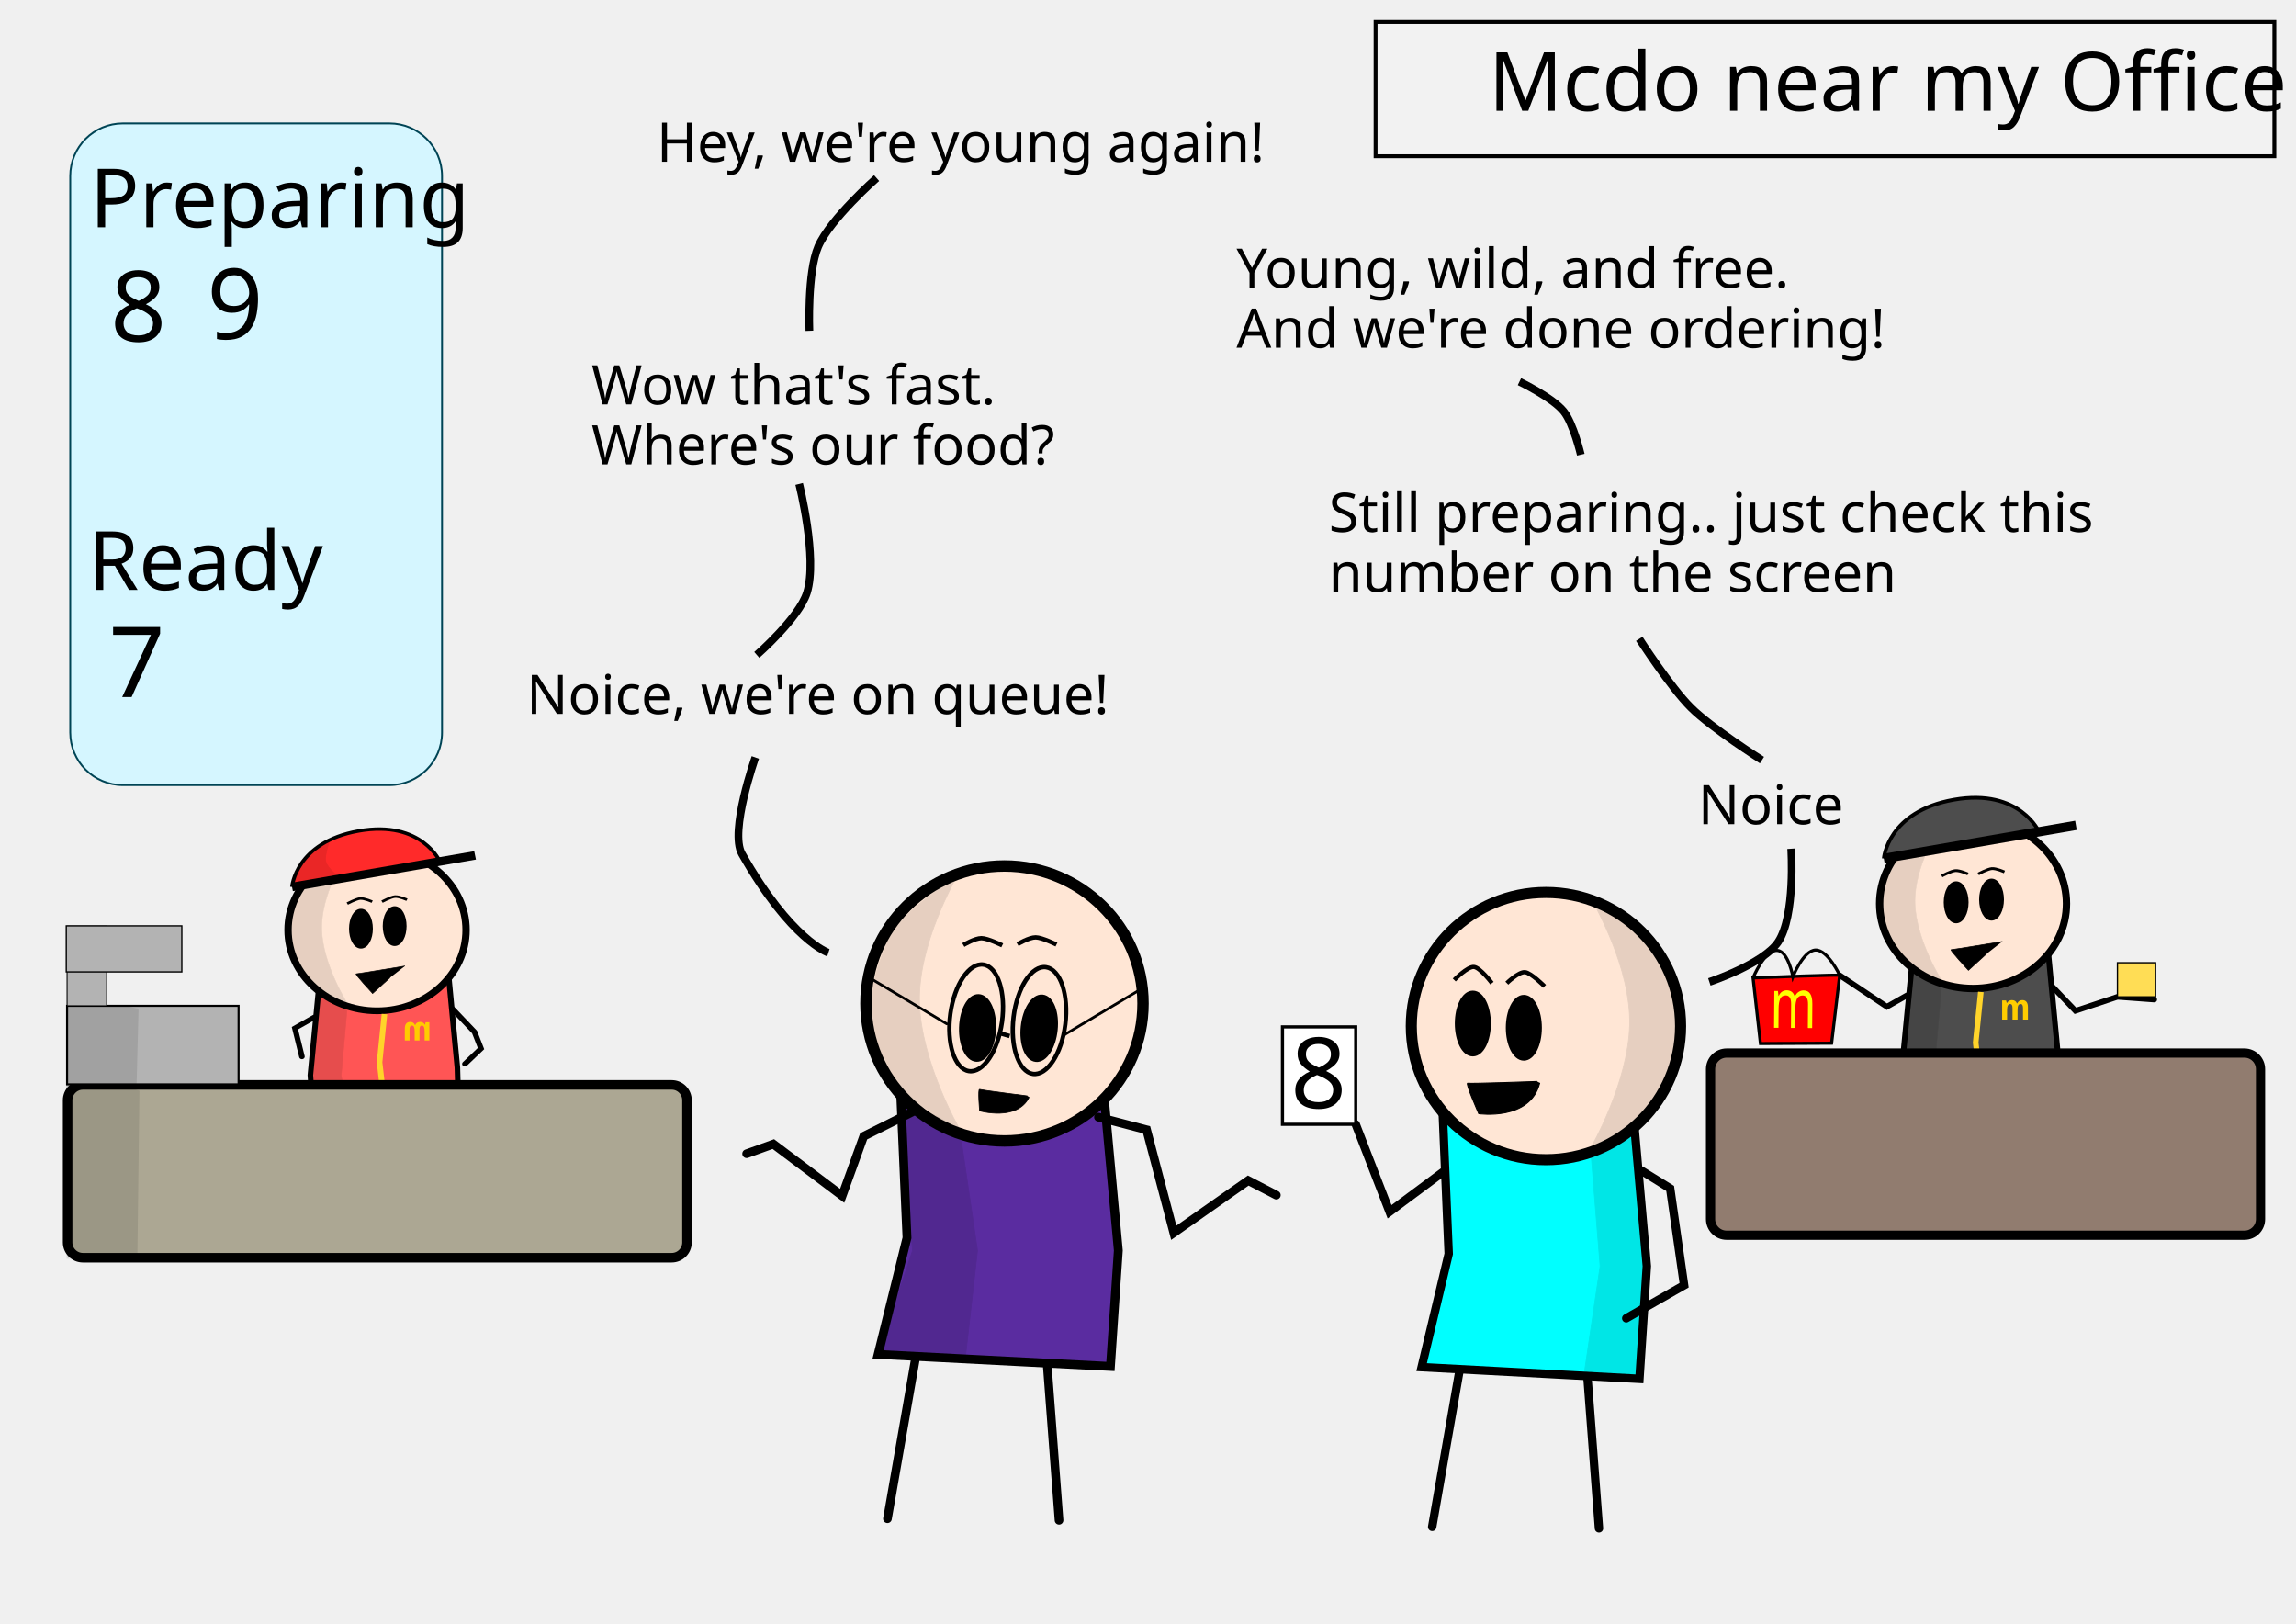
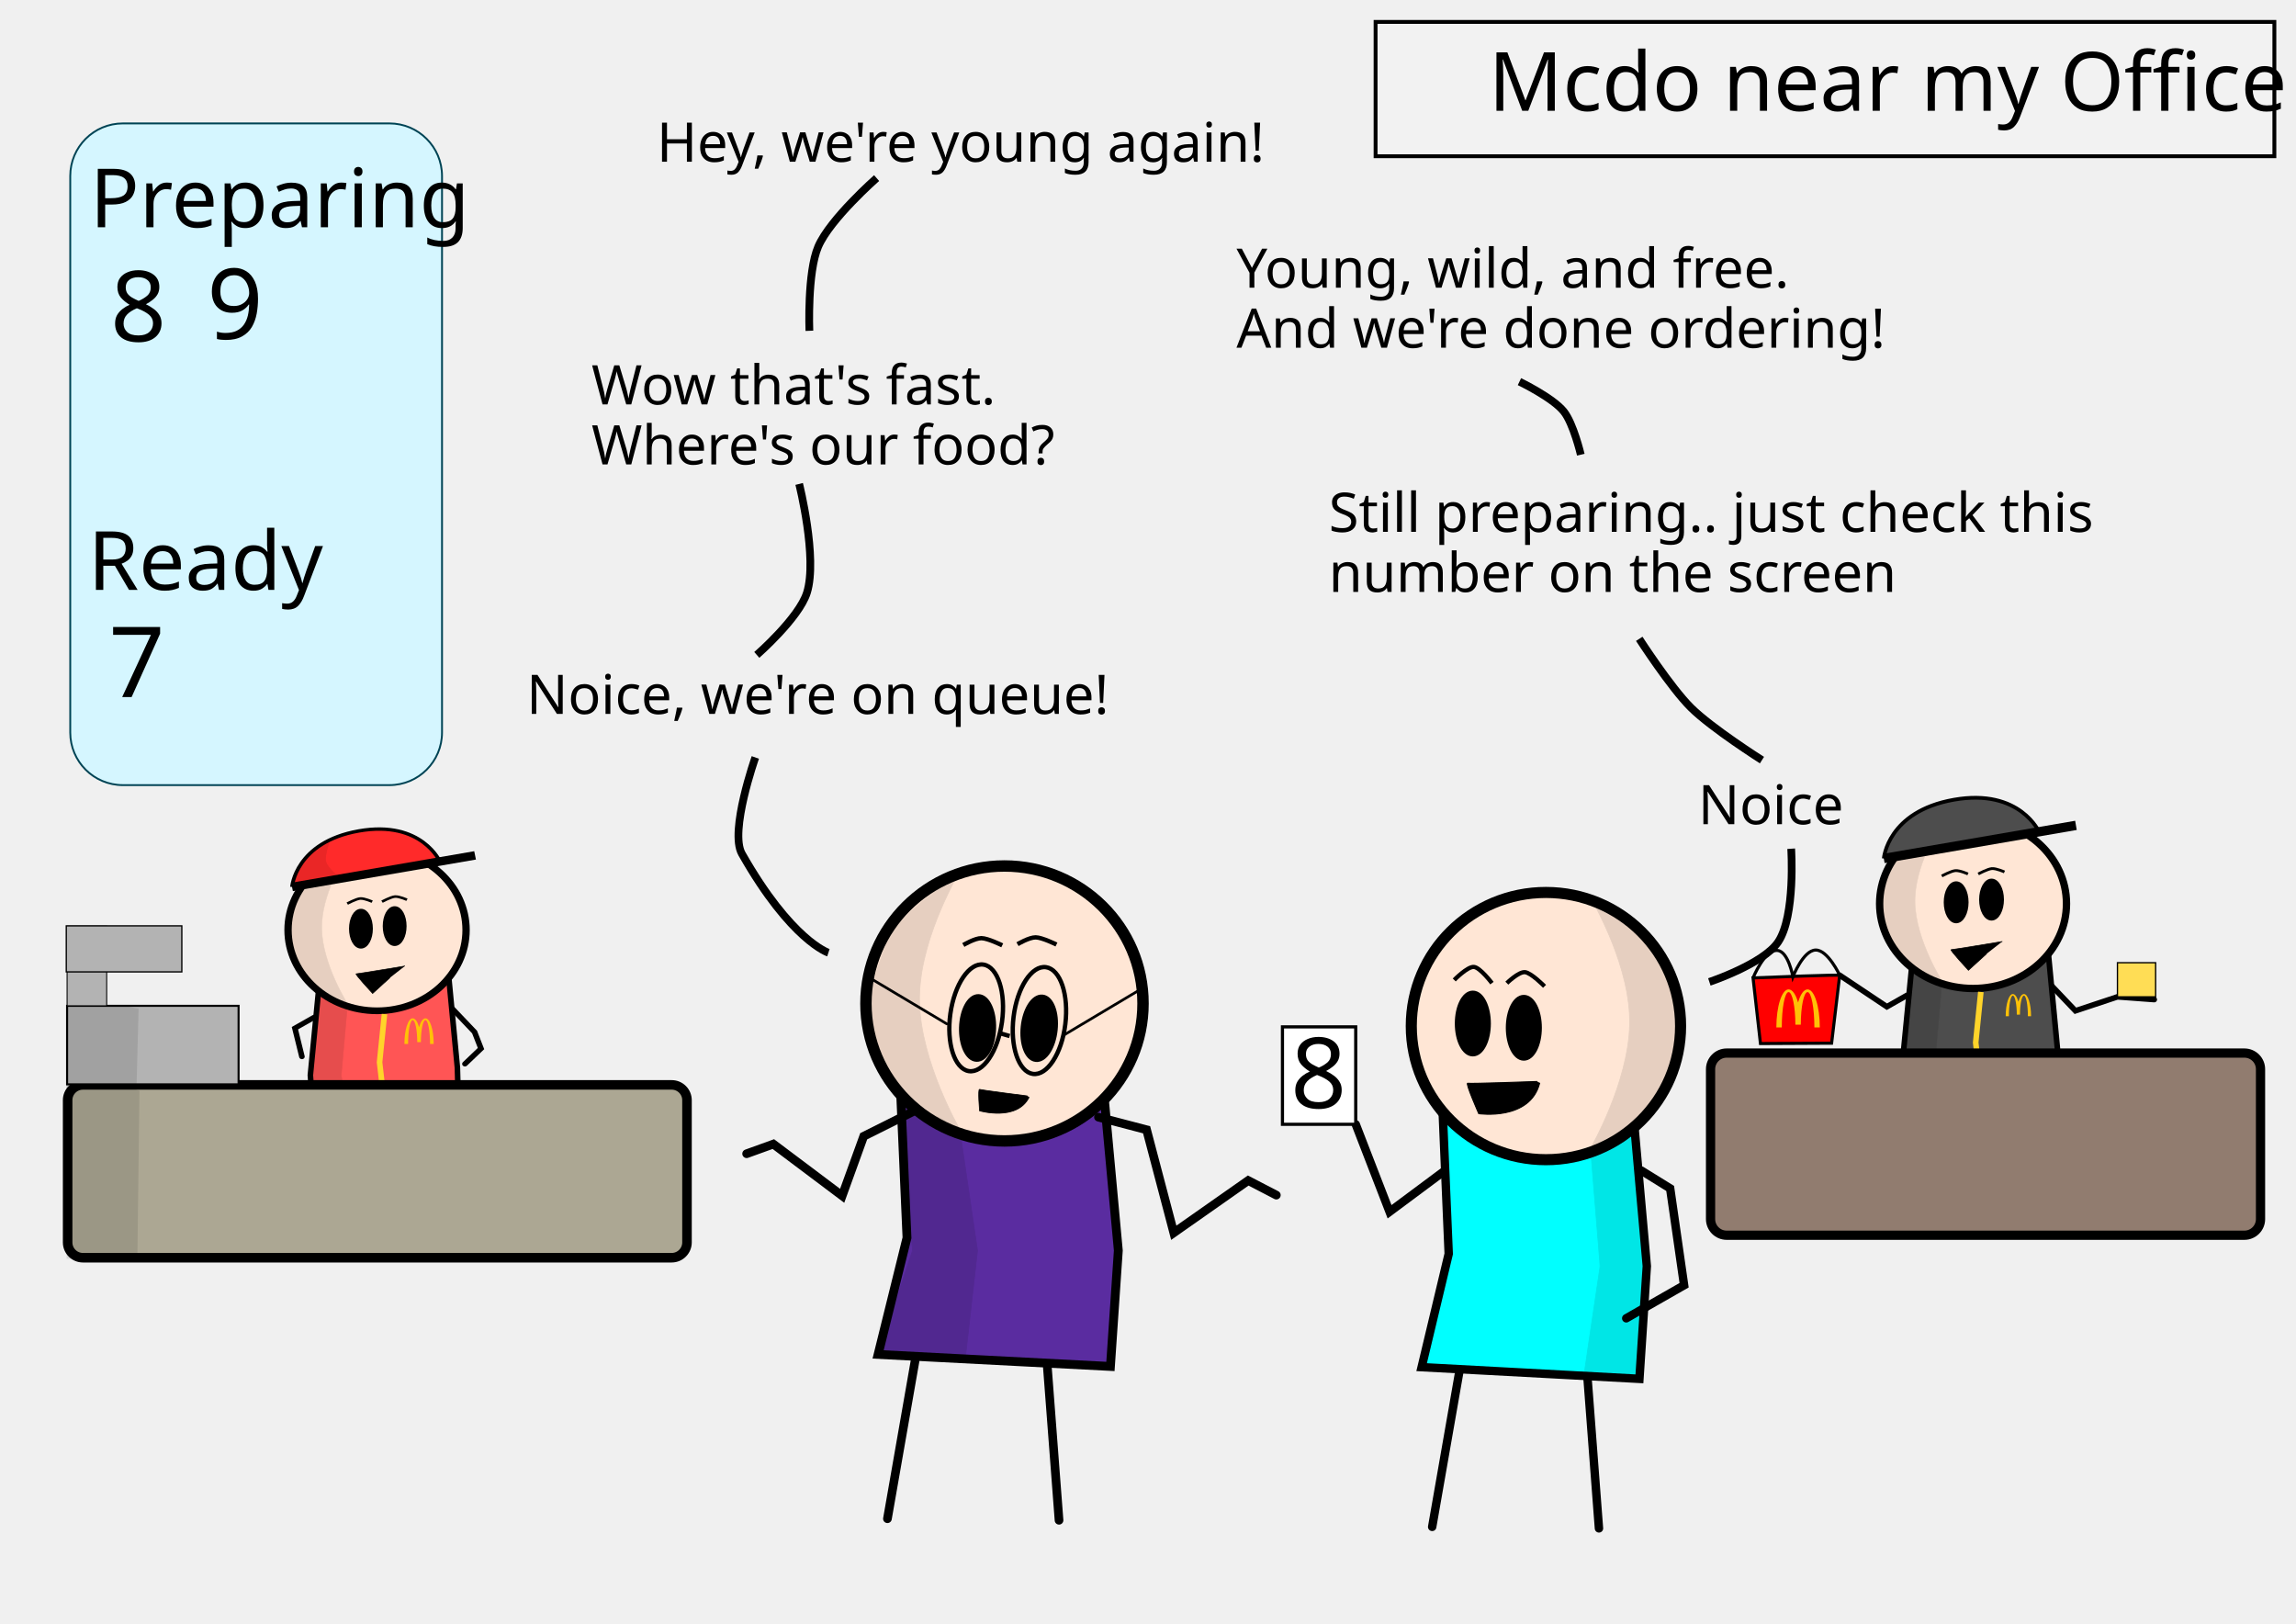
<svg xmlns="http://www.w3.org/2000/svg" width="297mm" height="210mm" viewBox="0 0 297 210" version="1.1" id="svg3355">
  <defs id="defs3349">
    </defs>
  <g id="layer1" transform="translate(0,-87)">
    <g id="layer1-5" transform="matrix(-0.7706154,0,0,0.7049116,168.7648,119.9113)">
      <path id="path831" d="m 160.092,159.98 1.501,19.694" style="fill:none;stroke:#000000;stroke-width:0.936;stroke-linecap:round;stroke-linejoin:miter;stroke-miterlimit:4;stroke-dasharray:none;stroke-opacity:1" />
      <path id="path833" d="m 146.586,159.499 -3.501,20.007" style="fill:none;stroke:#000000;stroke-width:0.936;stroke-linecap:round;stroke-linejoin:miter;stroke-miterlimit:4;stroke-dasharray:none;stroke-opacity:1" />
      <path id="path825" d="m 165.258,132.078 1.646,18.507 -0.821,12.5 -24.169,-1.297 0.307,-12.575 1.815,-20.791 z" style="fill:#ff5555;stroke:#000000;stroke-width:0.936;stroke-linecap:butt;stroke-linejoin:miter;stroke-miterlimit:4;stroke-dasharray:none;stroke-opacity:1" />
      <path id="path827" d="m 143.056,138.395 -3.718,4.274 -1.082,3.029 2.698,2.815" style="fill:none;stroke:#000000;stroke-width:0.936;stroke-linecap:round;stroke-linejoin:miter;stroke-miterlimit:4;stroke-dasharray:none;stroke-opacity:1" />
      <path id="path829" d="m 166.295,139.975 3.2,1.982 -1.176,5.216" style="fill:none;stroke:#000000;stroke-width:0.936;stroke-linecap:round;stroke-linejoin:miter;stroke-miterlimit:4;stroke-dasharray:none;stroke-opacity:1" />
      <ellipse ry="14.825" rx="14.943" cy="123.943" cx="-155.708" id="path10" style="opacity:1;fill:#ffe6d5;fill-opacity:1;stroke:#000000;stroke-width:1.231;stroke-linecap:square;stroke-linejoin:round;stroke-miterlimit:4;stroke-dasharray:none;stroke-dashoffset:0;stroke-opacity:1" transform="scale(-1,1)" />
      <ellipse ry="3.304" rx="1.653" cy="123.702" cx="-158.412" id="path866" style="opacity:1;fill:#000000;fill-opacity:1;stroke:#000000;stroke-width:0.694;stroke-linecap:round;stroke-linejoin:round;stroke-miterlimit:4;stroke-dasharray:none;stroke-dashoffset:0;stroke-opacity:1" transform="scale(-1,1)" />
      <path id="path893" d="m 156.526,118.75 c 0,0 1.3,-0.647 2.009,-0.587 0.686,0.058 2.176,0.94 2.176,0.94 v 0" style="fill:none;stroke:#000000;stroke-width:0.468;stroke-linecap:butt;stroke-linejoin:miter;stroke-miterlimit:4;stroke-dasharray:none;stroke-opacity:1" />
      <path id="path907" d="m 153.531,132.69 2.918,2.897 c 0,0 3.072,-3.604 2.762,-3.604 -0.31,0 -8.19,-1.437 -8.19,-1.437" style="fill:#000000;stroke:#000000;stroke-width:0.111px;stroke-linecap:butt;stroke-linejoin:miter;stroke-opacity:1" />
      <ellipse ry="3.304" rx="1.653" cy="123.23" cx="-152.753" id="path866-6" style="opacity:1;fill:#000000;fill-opacity:1;stroke:#000000;stroke-width:0.694;stroke-linecap:round;stroke-linejoin:round;stroke-miterlimit:4;stroke-dasharray:none;stroke-dashoffset:0;stroke-opacity:1" transform="scale(-1,1)" />
      <path id="path893-7" d="m 150.69,118.396 c 0,0 1.3,-0.647 2.009,-0.587 0.686,0.058 2.176,0.94 2.176,0.94 v 0" style="fill:none;stroke:#000000;stroke-width:0.468;stroke-linecap:butt;stroke-linejoin:miter;stroke-miterlimit:4;stroke-dasharray:none;stroke-opacity:1" />
      <path id="path941" d="m 161.013,110.267 c 0.117,0.41 4.128,7.187 3.982,13.552 -0.148,6.458 -4.336,13.682 -4.336,13.682 0,0 4.497,-2.372 6.119,-4.254 1.973,-2.289 4.021,-8.126 4.021,-8.126 0,0 -1.249,-6.249 -2.926,-8.897 -1.718,-2.714 -6.86,-5.958 -6.86,-5.958 z" style="opacity:0.1;fill:#000000;stroke:#000000;stroke-width:0.083px;stroke-linecap:butt;stroke-linejoin:miter;stroke-opacity:1" />
      <path id="path943" d="m 165.847,136.204 -5.188,1.297 1.058,13.087 -1.765,11.908 6.131,0.589 0.821,-12.5 z" style="opacity:0.1;fill:#000000;stroke:#000000;stroke-width:0.083px;stroke-linecap:butt;stroke-linejoin:miter;stroke-opacity:1" />
      <path id="path2713" d="m 154.462,139.373 0.825,8.842 -1.415,13.44" style="fill:none;stroke:#ffd42a;stroke-width:0.936;stroke-linecap:butt;stroke-linejoin:miter;stroke-miterlimit:4;stroke-dasharray:none;stroke-opacity:1" />
-       <text id="text3281" y="144.211" x="146.583" style="font-style:normal;font-weight:normal;font-size:3.301px;line-height:1.25;font-family:sans-serif;letter-spacing:0px;word-spacing:0px;fill:#000000;fill-opacity:1;stroke:none;stroke-width:0.083" xml:space="preserve">
-         <tspan style="font-style:normal;font-variant:normal;font-weight:normal;font-stretch:normal;font-size:6.162px;font-family:'Open Sans Condensed';-inkscape-font-specification:'Open Sans Condensed, ';fill:#ffcc00;stroke-width:0.083" id="tspan3279" y="144.211" x="146.583">m</tspan>
-       </text>
      <path id="path3283" d="m 169.982,116.039 c 0,0 -0.574,-8.221 -11.213,-10.271 -10.64,-2.05 -13.679,5.74 -13.679,5.74" style="fill:#ff2a2a;fill-opacity:1;stroke:#000000;stroke-width:0.624;stroke-linecap:butt;stroke-linejoin:miter;stroke-miterlimit:4;stroke-dasharray:none;stroke-opacity:1" />
      <path id="path3285" d="m 139.253,110.253 c 30.728,5.786 30.728,5.786 30.728,5.786" style="fill:none;stroke:#000000;stroke-width:1.56;stroke-linecap:butt;stroke-linejoin:miter;stroke-miterlimit:4;stroke-dasharray:none;stroke-opacity:1" />
      <path id="path3347" d="m 163.54,107.305 4.245,3.332 2.197,5.402 -7.738,-1.896 c 0,0 1.772,-1.592 2.035,-2.683 0.33,-1.367 -0.739,-4.155 -0.739,-4.155 z" style="opacity:0.1;fill:#2b0000;stroke:#000000;stroke-width:0.083px;stroke-linecap:butt;stroke-linejoin:miter;stroke-opacity:1" />
+       <g id="g35698-0-1" transform="matrix(-0.00960149,0,0,0.01049644,151.1142,139.8118)">
+         <g id="g35642-8-0" style="enable-background:new">
+           <path id="path35640-8-42" d="M 368,32 C 322.752,32 282.4,92.288 256,186.528 229.632,92.288 189.248,32 144,32 64.48,32 0,232.576 0,480 H 64 C 64,250.24 99.84,64 144,64 c 44.192,0 80,171.936 80,384 h 64 c 0,-212.064 35.84,-384 80,-384 44.192,0 80,186.24 80,416 h 64 C 512,232.576 447.52,32 368,32 Z" style="fill:#ffc107" />
+         </g>
+         <g id="g35644-5-2" />
+         <g id="g35646-0-2" />
+         <g id="g35648-9-05" />
+         <g id="g35650-6-5" />
+         <g id="g35652-3-2" />
+         <g id="g35654-8-9" />
+         <g id="g35656-5-0" />
+         <g id="g35658-6-2" />
+         <g id="g35660-1-8" />
+         <g id="g35662-1-3" />
+         <g id="g35664-5-8" />
+         <g id="g35666-9-0" />
+         <g id="g35668-8-4" />
+         <g id="g35670-4-0" />
+         <g id="g35672-8-9" />
+       </g>
    </g>
    <rect style="fill:#d5f6ff;fill-rule:evenodd;stroke-width:0.241;stroke:#004455" id="rect7062" width="48.091" height="85.58" x="9.087" y="102.962" ry="6.804" />
    <g id="layer1-9" transform="matrix(0.3635937,0,0,0.3635937,28.34684,143.1249)">
      <path id="path831-9-0" d="m 486.085,326.154 4.811,63.138" style="fill:none;stroke:#000000;stroke-width:3;stroke-linecap:round;stroke-linejoin:miter;stroke-miterlimit:4;stroke-dasharray:none;stroke-opacity:1" />
      <path id="path833-2-3" d="m 442.788,324.615 -11.225,64.143" style="fill:none;stroke:#000000;stroke-width:3;stroke-linecap:round;stroke-linejoin:miter;stroke-miterlimit:4;stroke-dasharray:none;stroke-opacity:1" />
      <path id="path825-0-7" d="m 502.648,236.702 5.278,59.333 -2.633,40.075 -77.485,-4.158 9.634,-40.313 -2.83,-66.654 z" style="fill:#00ffff;stroke:#000000;stroke-width:3;stroke-linecap:butt;stroke-linejoin:miter;stroke-miterlimit:4;stroke-dasharray:none;stroke-opacity:1" />
      <path id="path827-0-1" d="m 435.4,262.543 -18.996,14.133 v 0 l -12.043,-31.111" style="fill:none;stroke:#000000;stroke-width:3;stroke-linecap:round;stroke-linejoin:miter;stroke-miterlimit:4;stroke-dasharray:none;stroke-opacity:1" />
      <path id="path829-7-5" d="m 505.971,262.021 10.259,6.354 4.958,34.432 -20.582,11.761" style="fill:none;stroke:#000000;stroke-width:3;stroke-linecap:round;stroke-linejoin:miter;stroke-miterlimit:4;stroke-dasharray:none;stroke-opacity:1" />
      <ellipse ry="47.529" rx="47.907" cy="210.622" cx="-472.032" id="path10-3-1" style="opacity:1;fill:#ffe6d5;fill-opacity:1;stroke:#000000;stroke-width:3.947;stroke-linecap:square;stroke-linejoin:round;stroke-miterlimit:4;stroke-dasharray:none;stroke-dashoffset:0;stroke-opacity:1" transform="scale(-1,1)" />
      <ellipse ry="10.592" rx="5.301" cy="211.226" cx="-464.17" id="path866-9-2" style="opacity:1;fill:#000000;fill-opacity:1;stroke:#000000;stroke-width:2.226;stroke-linecap:round;stroke-linejoin:round;stroke-miterlimit:4;stroke-dasharray:none;stroke-dashoffset:0;stroke-opacity:1" transform="scale(-1,1)" />
      <path id="path893-76-2" d="m 458.122,195.351 c 0,0 4.168,-4.094 6.441,-3.902 2.2,0.186 6.977,5.036 6.977,5.036 v 0" style="fill:none;stroke:#000000;stroke-width:1.5;stroke-linecap:butt;stroke-linejoin:miter;stroke-miterlimit:4;stroke-dasharray:none;stroke-opacity:1" />
      <path id="path907-4-1" d="m 469.834,230.823 c -3.415,13.654 -21.706,10.96 -21.706,10.96 0,0 -4.895,-11.068 -3.93,-10.826 0.965,0.241 24.735,-0.628 24.735,-0.628" style="fill:#000000;stroke:#000000;stroke-width:0.356px;stroke-linecap:butt;stroke-linejoin:miter;stroke-opacity:1" />
      <ellipse ry="10.592" rx="5.301" cy="209.715" cx="-446.027" id="path866-6-9-3" style="opacity:1;fill:#000000;fill-opacity:1;stroke:#000000;stroke-width:2.226;stroke-linecap:round;stroke-linejoin:round;stroke-miterlimit:4;stroke-dasharray:none;stroke-dashoffset:0;stroke-opacity:1" transform="scale(-1,1)" />
      <path id="path893-7-3-2" d="m 439.412,194.218 c 0,0 4.719,-4.829 6.992,-4.637 2.2,0.186 6.426,5.771 6.426,5.771 v 0" style="fill:none;stroke:#000000;stroke-width:1.5;stroke-linecap:butt;stroke-linejoin:miter;stroke-miterlimit:4;stroke-dasharray:none;stroke-opacity:1" />
      <path id="path941-3-7" d="m 489.04,166.776 c 0.375,1.313 13.235,23.04 12.767,43.448 -0.474,20.704 -13.901,43.864 -13.901,43.864 0,0 14.417,-7.605 19.616,-13.637 6.325,-7.338 12.89,-26.05 12.89,-26.05 0,0 -4.004,-20.033 -9.38,-28.523 -5.509,-8.7 -21.992,-19.102 -21.992,-19.102 z" style="opacity:0.1;fill:#000000;stroke:#000000;stroke-width:0.265px;stroke-linecap:butt;stroke-linejoin:miter;stroke-opacity:1" />
      <path id="path943-8-4" d="m 504.537,249.931 -16.631,4.158 3.391,41.955 -5.659,38.176 19.655,1.89 2.633,-40.075 z" style="opacity:0.1;fill:#000000;stroke:#000000;stroke-width:0.265px;stroke-linecap:butt;stroke-linejoin:miter;stroke-opacity:1" />
      <g id="layer1-4" transform="matrix(1.028889,0,0,1.028889,241.3889,1.897615)">
        <path id="path831-90" d="m 50.995,310.581 4.811,63.138" style="fill:none;stroke:#000000;stroke-width:3;stroke-linecap:round;stroke-linejoin:miter;stroke-miterlimit:4;stroke-dasharray:none;stroke-opacity:1" />
        <path id="path833-4" d="m 7.697,309.042 -11.225,64.143" style="fill:none;stroke:#000000;stroke-width:3;stroke-linecap:round;stroke-linejoin:miter;stroke-miterlimit:4;stroke-dasharray:none;stroke-opacity:1" />
        <path id="path825-9" d="m 70.836,221.124 5.472,59.338 -2.729,40.079 -80.333,-4.158 9.988,-40.317 -2.934,-66.66 z" style="fill:#5a2ca0;stroke:#000000;stroke-width:3.055;stroke-linecap:butt;stroke-linejoin:miter;stroke-miterlimit:4;stroke-dasharray:none;stroke-opacity:1" />
        <path id="path827-7" d="m 5.12,232.537 -16.853,8.418 -7.449,20.589 -23.794,-17.879 -9.236,3.333" style="fill:none;stroke:#000000;stroke-width:3;stroke-linecap:round;stroke-linejoin:miter;stroke-miterlimit:4;stroke-dasharray:none;stroke-opacity:1" />
        <path id="path829-1" d="m 69.447,234.358 v 0 l 16.643,4.36 9.391,35.604 25.74,-18.057 9.724,5.041" style="fill:none;stroke:#000000;stroke-width:3;stroke-linecap:round;stroke-linejoin:miter;stroke-miterlimit:4;stroke-dasharray:none;stroke-opacity:1" />
        <ellipse transform="scale(-1,1)" ry="47.529" rx="47.907" cy="195.048" cx="-36.941" id="path10-0" style="opacity:1;fill:#ffe6d5;fill-opacity:1;stroke:#000000;stroke-width:3.947;stroke-linecap:square;stroke-linejoin:round;stroke-miterlimit:4;stroke-dasharray:none;stroke-dashoffset:0;stroke-opacity:1" />
        <ellipse transform="matrix(-0.9944665,-0.1050537,-0.1050537,0.9944665,0,0)" ry="10.592" rx="5.301" cy="197.355" cx="-70.065" id="path866-5" style="opacity:1;fill:#000000;fill-opacity:1;stroke:#000000;stroke-width:2.226;stroke-linecap:round;stroke-linejoin:round;stroke-miterlimit:4;stroke-dasharray:none;stroke-dashoffset:0;stroke-opacity:1" />
        <path id="path893-5" d="m 41.449,174.556 c 0,0 4,-2.381 6.28,-2.361 2.208,0.019 7.185,2.479 7.185,2.479 v 0" style="fill:none;stroke:#000000;stroke-width:1.5;stroke-linecap:butt;stroke-linejoin:miter;stroke-miterlimit:4;stroke-dasharray:none;stroke-opacity:1" />
        <path id="path907-6" d="m 45.481,227.438 c -4.16,8.494 -17.141,4.741 -17.141,4.741 0,0 -0.674,-7.7 -10e-4,-7.438 0.673,0.262 16.547,2.277 16.547,2.277" style="fill:#000000;stroke:#000000;stroke-width:0.248px;stroke-linecap:butt;stroke-linejoin:miter;stroke-opacity:1" />
        <ellipse transform="matrix(-0.9995124,-0.03122514,-0.03122514,0.9995124,0,0)" ry="10.592" rx="5.301" cy="202.559" cx="-33.978" id="path866-6-6" style="opacity:1;fill:#000000;fill-opacity:1;stroke:#000000;stroke-width:2.226;stroke-linecap:round;stroke-linejoin:round;stroke-miterlimit:4;stroke-dasharray:none;stroke-dashoffset:0;stroke-opacity:1" />
        <path id="path893-7-1" d="m 22.707,174.837 c 0,0 4,-2.381 6.28,-2.361 2.208,0.019 7.185,2.479 7.185,2.479 v 0" style="fill:none;stroke:#000000;stroke-width:1.5;stroke-linecap:butt;stroke-linejoin:miter;stroke-miterlimit:4;stroke-dasharray:none;stroke-opacity:1" />
        <path id="path941-0" d="m 20.326,151.203 c -0.375,1.313 -13.234,23.04 -12.767,43.448 0.474,20.704 13.901,43.865 13.901,43.865 0,0 -14.417,-7.605 -19.616,-13.637 -6.325,-7.338 -12.89,-26.05 -12.89,-26.05 0,0 4.004,-20.033 9.38,-28.523 5.509,-8.7 21.992,-19.102 21.992,-19.102 z" style="opacity:0.1;fill:#000000;stroke:#000000;stroke-width:0.265px;stroke-linecap:butt;stroke-linejoin:miter;stroke-opacity:1" />
        <path id="path943-4" d="m 0.477,226.821 20.984,11.694 6.166,41.955 -4.318,38.176 -30.063,-2.263 11.897,-35.922 z" style="opacity:0.1;fill:#000000;stroke:#000000;stroke-width:0.239px;stroke-linecap:butt;stroke-linejoin:miter;stroke-opacity:1" />
        <ellipse transform="matrix(0.989667,0.143385,-0.1230061,0.9924059,0,0)" ry="18.584" rx="9.037" cy="191.887" cx="73.395" id="path1023" style="opacity:1;fill:none;fill-opacity:1;stroke:#000000;stroke-width:1.5;stroke-linecap:round;stroke-linejoin:round;stroke-miterlimit:4;stroke-dasharray:none;stroke-dashoffset:0;stroke-opacity:1" />
        <ellipse transform="matrix(0.9874152,0.1581496,-0.1378138,0.9904582,0,0)" ry="18.584" rx="9.037" cy="193.253" cx="54.474" id="path1023-5" style="opacity:1;fill:none;fill-opacity:1;stroke:#000000;stroke-width:1.5;stroke-linecap:round;stroke-linejoin:round;stroke-miterlimit:4;stroke-dasharray:none;stroke-dashoffset:0;stroke-opacity:1" />
        <path id="path1586" d="m 57.624,205.89 c 27.026,-16.114 27.026,-16.114 27.026,-16.114 l 0.09,0.128" style="fill:none;stroke:#000000;stroke-width:0.926;stroke-linecap:round;stroke-linejoin:miter;stroke-miterlimit:4;stroke-dasharray:none;stroke-opacity:1" />
        <path id="path1588" d="m 34.994,205.243 3.742,1.069" style="fill:none;stroke:#000000;stroke-width:1.5;stroke-linecap:butt;stroke-linejoin:miter;stroke-miterlimit:4;stroke-dasharray:none;stroke-opacity:1" />
        <rect style="fill:#aca793;fill-rule:evenodd;stroke:#000000;stroke-width:3.3;stroke-linecap:butt;stroke-miterlimit:4;stroke-dasharray:none" id="rect4382" width="214.162" height="59.75" x="-286.998" y="223.199" ry="5.29" />
        <flowRoot xml:space="preserve" id="flowRoot4407" style="font-style:normal;font-weight:normal;font-size:40px;line-height:1.25;font-family:sans-serif;letter-spacing:0px;word-spacing:0px;fill:#000000;fill-opacity:1;stroke:none" transform="matrix(0.7072575,0,0,0.7072575,-260.3719,-159.7021)">
          <flowRegion id="flowRegion4409">
            <rect id="rect4411" width="116.168" height="60.609" x="114.147" y="45.178" />
          </flowRegion>
          <flowPara id="flowPara4413">Seeoverthere?</flowPara>
        </flowRoot>
        <rect style="fill:#f2f2f2;fill-rule:evenodd;stroke:#000000;stroke-width:1.337;stroke-miterlimit:4;stroke-dasharray:none" id="rect4853" width="310.781" height="46.438" x="165.264" y="-144.297" ry="0" />
        <text xml:space="preserve" style="font-style:normal;font-variant:normal;font-weight:normal;font-stretch:normal;font-size:28.29px;line-height:1.25;font-family:Anatolian;-inkscape-font-specification:'Anatolian, Normal';font-variant-ligatures:normal;font-variant-caps:normal;font-variant-numeric:normal;font-feature-settings:normal;text-align:start;letter-spacing:0px;word-spacing:0px;writing-mode:lr-tb;text-anchor:start;fill:#000000;fill-opacity:1;stroke:none;stroke-width:0.707" x="204.314" y="-113.576" id="text4851">
          <tspan id="tspan4849" x="204.314" y="-113.576" style="font-style:normal;font-variant:normal;font-weight:normal;font-stretch:normal;font-size:28.29px;font-family:Anatolian;-inkscape-font-specification:'Anatolian, Normal';font-variant-ligatures:normal;font-variant-caps:normal;font-variant-numeric:normal;font-feature-settings:normal;text-align:start;writing-mode:lr-tb;text-anchor:start;stroke-width:0.707">Mcdo near my Office</tspan>
        </text>
        <g id="g4857" style="opacity:0.1;fill:#f2f2f2;fill-opacity:0;stroke:#000000;stroke-width:1.89;stroke-linecap:butt;stroke-linejoin:round;stroke-miterlimit:4;stroke-dasharray:none;stroke-dashoffset:0;stroke-opacity:1">
          <path id="path4859" style="fill:#353564;fill-rule:evenodd;stroke:none;stroke-linejoin:round" d="M 299.747,-10.582 V 32.041 L 360.713,55.232 V 23.724 Z" points="299.747,32.041 360.713,55.232 360.713,23.724 299.747,-10.582 " />
          <path id="path4869" style="fill:#e9e9ff;fill-rule:evenodd;stroke:none;stroke-linejoin:round" d="M 360.713,23.724 476.687,5.565 V 42.957 L 360.713,55.232 Z" points="476.687,5.565 476.687,42.957 360.713,55.232 360.713,23.724 " />
          <path id="path4861" style="fill:#4d4d9f;fill-rule:evenodd;stroke:none;stroke-linejoin:round" d="M 299.747,-10.582 451.208,-46.156 476.687,5.565 360.713,23.724 Z" points="451.208,-46.156 476.687,5.565 360.713,23.724 299.747,-10.582 " />
          <path id="path4867" style="fill:#afafde;fill-rule:evenodd;stroke:none;stroke-linejoin:round" d="M 299.747,32.041 451.208,7.993 476.687,42.957 360.713,55.232 Z" points="451.208,7.993 476.687,42.957 360.713,55.232 299.747,32.041 " />
          <path id="path4865" style="fill:#d7d7ff;fill-rule:evenodd;stroke:none;stroke-linejoin:round" d="M 451.208,-46.156 V 7.993 L 476.687,42.957 V 5.565 Z" points="451.208,7.993 476.687,42.957 476.687,5.565 451.208,-46.156 " />
          <path id="path4863" style="fill:#8686bf;fill-rule:evenodd;stroke:none;stroke-linejoin:round" d="M 299.747,-10.582 451.208,-46.156 V 7.993 L 299.747,32.041 Z" points="451.208,-46.156 451.208,7.993 299.747,32.041 299.747,-10.582 " />
        </g>
        <rect style="fill:#b3b3b3;fill-rule:evenodd;stroke:#000000;stroke-width:0.707" id="rect6282" width="59.298" height="27.149" x="-287.187" y="195.863" ry="0" />
        <rect style="fill:#b3b3b3;fill-rule:evenodd;stroke:#000000;stroke-width:0.342" id="rect6282-7" width="13.692" height="27.514" x="-287.187" y="168.349" ry="0" />
        <rect style="fill:#b3b3b3;fill-rule:evenodd;stroke:#000000;stroke-width:0.445" id="rect6282-7-4" width="39.958" height="15.921" x="-287.47" y="168.214" ry="0" />
        <path id="path1586-4" d="m 16.992,202.1 c -27.026,-16.114 -27.026,-16.114 -27.026,-16.114 l -0.09,0.128" style="fill:none;stroke:#000000;stroke-width:0.926;stroke-linecap:round;stroke-linejoin:miter;stroke-miterlimit:4;stroke-dasharray:none;stroke-opacity:1" />
        <text xml:space="preserve" style="font-style:normal;font-variant:normal;font-weight:normal;font-stretch:normal;font-size:28.29px;line-height:1.25;font-family:Anatolian;-inkscape-font-specification:'Anatolian, Normal';font-variant-ligatures:normal;font-variant-caps:normal;font-variant-numeric:normal;font-feature-settings:normal;text-align:start;letter-spacing:0px;word-spacing:0px;writing-mode:lr-tb;text-anchor:start;fill:#000000;fill-opacity:1;stroke:none;stroke-width:0.707" x="-279.318" y="-73.301" id="text4851-9">
          <tspan id="tspan4849-1" x="-279.318" y="-73.301" style="font-style:normal;font-variant:normal;font-weight:normal;font-stretch:normal;font-size:28.29px;font-family:Anatolian;-inkscape-font-specification:'Anatolian, Normal';font-variant-ligatures:normal;font-variant-caps:normal;font-variant-numeric:normal;font-feature-settings:normal;text-align:start;writing-mode:lr-tb;text-anchor:start;stroke-width:0.707">Preparing</tspan>
        </text>
        <text xml:space="preserve" style="font-style:normal;font-variant:normal;font-weight:normal;font-stretch:normal;font-size:28.29px;line-height:1.25;font-family:Anatolian;-inkscape-font-specification:'Anatolian, Normal';font-variant-ligatures:normal;font-variant-caps:normal;font-variant-numeric:normal;font-feature-settings:normal;text-align:start;letter-spacing:0px;word-spacing:0px;writing-mode:lr-tb;text-anchor:start;fill:#000000;fill-opacity:1;stroke:none;stroke-width:0.707" x="-279.965" y="52.074" id="text4851-9-1">
          <tspan id="tspan4849-1-2" x="-279.965" y="52.074" style="font-style:normal;font-variant:normal;font-weight:normal;font-stretch:normal;font-size:28.29px;font-family:Anatolian;-inkscape-font-specification:'Anatolian, Normal';font-variant-ligatures:normal;font-variant-caps:normal;font-variant-numeric:normal;font-feature-settings:normal;text-align:start;writing-mode:lr-tb;text-anchor:start;stroke-width:0.707">Ready</tspan>
        </text>
      </g>
    </g>
    <path style="fill:#000000;stroke:#000000;stroke-width:0.265;stroke-linecap:butt;stroke-linejoin:miter;stroke-opacity:1;stroke-miterlimit:4;stroke-dasharray:none;opacity:0.1" d="m 17.907,228.044 -0.267,21.382 -8.891,0.24 v -22.352 l 7.822,0.197" id="path6329" />
    <path style="opacity:0.1;fill:#000000;stroke:#000000;stroke-width:0.183;stroke-linecap:butt;stroke-linejoin:miter;stroke-miterlimit:4;stroke-dasharray:none;stroke-opacity:1" d="m 17.837,217.436 -0.267,10.213 -8.891,0.114 v -10.677 l 7.822,0.094" id="path6329-6" />
    <text xml:space="preserve" style="font-style:normal;font-weight:normal;font-size:5.644px;line-height:1.1;font-family:sans-serif;letter-spacing:0px;word-spacing:0px;fill:#000000;fill-opacity:1;stroke:none;stroke-width:0.265" x="84.948" y="107.916" id="text4739">
      <tspan x="84.948" y="107.916" id="tspan4737" style="font-style:normal;font-variant:normal;font-weight:normal;font-stretch:normal;font-size:7.056px;font-family:'Fira Sans';-inkscape-font-specification:'Fira Sans';stroke-width:0.265">Hey, we're young again!</tspan>
    </text>
    <text xml:space="preserve" style="font-style:normal;font-weight:normal;font-size:5.644px;line-height:1.1;font-family:sans-serif;letter-spacing:0px;word-spacing:0px;fill:#000000;fill-opacity:1;stroke:none;stroke-width:0.265" x="159.945" y="124.206" id="text4739-1">
      <tspan x="159.945" y="124.206" id="tspan4737-1" style="font-style:normal;font-variant:normal;font-weight:normal;font-stretch:normal;font-size:7.056px;font-family:'Fira Sans';-inkscape-font-specification:'Fira Sans';stroke-width:0.265">Young, wild, and free. </tspan>
      <tspan x="159.945" y="131.967" style="font-style:normal;font-variant:normal;font-weight:normal;font-stretch:normal;font-size:7.056px;font-family:'Fira Sans';-inkscape-font-specification:'Fira Sans';stroke-width:0.265" id="tspan6928">And we're done ordering!</tspan>
    </text>
    <text xml:space="preserve" style="font-style:normal;font-weight:normal;font-size:5.644px;line-height:1.1;font-family:sans-serif;letter-spacing:0px;word-spacing:0px;fill:#000000;fill-opacity:1;stroke:none;stroke-width:0.265" x="76.521" y="139.302" id="text4739-1-6">
      <tspan x="76.521" y="139.302" style="font-style:normal;font-variant:normal;font-weight:normal;font-stretch:normal;font-size:7.056px;font-family:'Fira Sans';-inkscape-font-specification:'Fira Sans';stroke-width:0.265" id="tspan6928-1">Wow that's fast. </tspan>
      <tspan x="76.521" y="147.063" style="font-style:normal;font-variant:normal;font-weight:normal;font-stretch:normal;font-size:7.056px;font-family:'Fira Sans';-inkscape-font-specification:'Fira Sans';stroke-width:0.265" id="tspan6997">Where's our food?</tspan>
    </text>
    <text xml:space="preserve" style="font-style:normal;font-weight:normal;font-size:5.644px;line-height:1.1;font-family:sans-serif;letter-spacing:0px;word-spacing:0px;fill:#000000;fill-opacity:1;stroke:none;stroke-width:0.265" x="171.882" y="155.791" id="text4739-1-6-9">
      <tspan x="171.882" y="155.791" style="font-style:normal;font-variant:normal;font-weight:normal;font-stretch:normal;font-size:7.056px;font-family:'Fira Sans';-inkscape-font-specification:'Fira Sans';stroke-width:0.265" id="tspan6928-1-1">Still preparing.. just check this </tspan>
      <tspan x="171.882" y="163.552" style="font-style:normal;font-variant:normal;font-weight:normal;font-stretch:normal;font-size:7.056px;font-family:'Fira Sans';-inkscape-font-specification:'Fira Sans';stroke-width:0.265" id="tspan6977">number on the screen </tspan>
    </text>
    <text xml:space="preserve" style="font-style:normal;font-weight:normal;font-size:5.644px;line-height:1.1;font-family:sans-serif;letter-spacing:0px;word-spacing:0px;fill:#000000;fill-opacity:1;stroke:none;stroke-width:0.265" x="68.103" y="179.332" id="text4739-1-6-93">
      <tspan x="68.103" y="179.332" style="font-style:normal;font-variant:normal;font-weight:normal;font-stretch:normal;font-size:7.056px;font-family:'Fira Sans';-inkscape-font-specification:'Fira Sans';stroke-width:0.265" id="tspan6928-1-4">Noice, we're on queue!</tspan>
    </text>
    <text xml:space="preserve" style="font-style:normal;font-weight:normal;font-size:5.644px;line-height:1.1;font-family:sans-serif;letter-spacing:0px;word-spacing:0px;fill:#000000;fill-opacity:1;stroke:none;stroke-width:0.265" x="219.655" y="193.593" id="text4739-1-6-9-6">
      <tspan x="219.655" y="193.593" style="font-style:normal;font-variant:normal;font-weight:normal;font-stretch:normal;font-size:7.056px;font-family:'Fira Sans';-inkscape-font-specification:'Fira Sans';stroke-width:0.265" id="tspan6977-4">Noice</tspan>
    </text>
    <rect style="fill:#ffffff;fill-rule:evenodd;stroke:#000000;stroke-width:0.41;stroke-miterlimit:4;stroke-dasharray:none" id="rect7028" width="9.477" height="12.602" x="165.893" y="219.809" />
    <text xml:space="preserve" style="font-style:normal;font-weight:normal;font-size:5.644px;line-height:1.1;font-family:sans-serif;letter-spacing:0px;word-spacing:0px;fill:#000000;fill-opacity:1;stroke:none;stroke-width:0.265" x="166.931" y="230.313" id="text4739-1-6-9-6-3">
      <tspan x="166.931" y="230.313" style="font-style:normal;font-variant:normal;font-weight:normal;font-stretch:normal;font-size:12.7px;font-family:'Fira Sans';-inkscape-font-specification:'Fira Sans';stroke-width:0.265" id="tspan6977-4-8">8</tspan>
    </text>
    <path style="fill:none;stroke:#000000;stroke-width:1;stroke-linecap:butt;stroke-linejoin:miter;stroke-miterlimit:4;stroke-dasharray:none;stroke-opacity:1" d="m 196.548,136.36 c 0,0 4.29,2.06 5.733,3.855 1.256,1.562 2.205,5.594 2.205,5.594" id="path7048" />
    <path style="fill:none;stroke:#000000;stroke-width:1;stroke-linecap:butt;stroke-linejoin:miter;stroke-miterlimit:4;stroke-dasharray:none;stroke-opacity:1" d="m 212.045,169.622 c 0,0 4.053,6.284 6.687,8.897 2.704,2.682 9.188,6.789 9.188,6.789" id="path7050" />
    <path style="fill:none;stroke:#000000;stroke-width:1;stroke-linecap:butt;stroke-linejoin:miter;stroke-miterlimit:4;stroke-dasharray:none;stroke-opacity:1" d="m 231.699,196.768 c 0,0 0.58,8.689 -1.684,12.058 -1.913,2.848 -8.9,5.17 -8.9,5.17" id="path7052" />
    <path style="fill:none;stroke:#000000;stroke-width:1;stroke-linecap:butt;stroke-linejoin:miter;stroke-miterlimit:4;stroke-dasharray:none;stroke-opacity:1" d="m 113.393,110.032 c 0,0 -6.022,5.294 -7.552,8.861 -1.439,3.354 -1.142,10.89 -1.142,10.89" id="path7054" />
    <path style="fill:none;stroke:#000000;stroke-width:1;stroke-linecap:butt;stroke-linejoin:miter;stroke-miterlimit:4;stroke-dasharray:none;stroke-opacity:1" d="m 103.376,149.589 c 0,0 2.412,9.578 1.008,14.063 -1.03,3.289 -6.489,8.049 -6.489,8.049" id="path7056" />
    <path style="fill:none;stroke:#000000;stroke-width:1;stroke-linecap:butt;stroke-linejoin:miter;stroke-miterlimit:4;stroke-dasharray:none;stroke-opacity:1" d="m 97.707,184.964 c 0,0 -3.381,9.565 -1.737,12.46 6.384,11.241 11.187,12.793 11.187,12.793" id="path7058" />
    <text xml:space="preserve" style="font-style:normal;font-weight:normal;font-size:5.644px;line-height:1.1;font-family:sans-serif;letter-spacing:0px;word-spacing:0px;fill:#000000;fill-opacity:1;stroke:none;stroke-width:0.265" x="14.266" y="131.146" id="text4739-1-6-9-6-3-4">
      <tspan x="14.266" y="131.146" style="font-style:normal;font-variant:normal;font-weight:normal;font-stretch:normal;font-size:12.7px;font-family:'Fira Sans';-inkscape-font-specification:'Fira Sans';stroke-width:0.265" id="tspan6977-4-8-3">8</tspan>
    </text>
    <text xml:space="preserve" style="font-style:normal;font-weight:normal;font-size:5.644px;line-height:1.1;font-family:sans-serif;letter-spacing:0px;word-spacing:0px;fill:#000000;fill-opacity:1;stroke:none;stroke-width:0.265" x="26.766" y="130.844" id="text4739-1-6-9-6-3-4-2">
      <tspan x="26.766" y="130.844" style="font-style:normal;font-variant:normal;font-weight:normal;font-stretch:normal;font-size:12.7px;font-family:'Fira Sans';-inkscape-font-specification:'Fira Sans';stroke-width:0.265" id="tspan6977-4-8-3-7">9</tspan>
    </text>
    <text xml:space="preserve" style="font-style:normal;font-weight:normal;font-size:5.644px;line-height:1.1;font-family:sans-serif;letter-spacing:0px;word-spacing:0px;fill:#000000;fill-opacity:1;stroke:none;stroke-width:0.265" x="14.071" y="177.159" id="text4739-1-6-9-6-3-4-2-3">
      <tspan x="14.071" y="177.159" style="font-style:normal;font-variant:normal;font-weight:normal;font-stretch:normal;font-size:12.7px;font-family:'Fira Sans';-inkscape-font-specification:'Fira Sans';stroke-width:0.265" id="tspan6977-4-8-3-7-2">7</tspan>
    </text>
    <path id="path825-3" d="m 247.502,209.895 -1.332,13.692 0.664,9.248 19.548,-0.959 -0.248,-9.303 -1.468,-15.381 z" style="fill:#4d4d4d;stroke:#000000;stroke-width:0.724;stroke-linecap:butt;stroke-linejoin:miter;stroke-miterlimit:4;stroke-dasharray:none;stroke-opacity:1" />
    <path id="path827-5" d="m 265.459,214.569 3.007,3.162 v 0 l 5.438,-1.806 4.76,0.353" style="fill:none;stroke:#000000;stroke-width:0.724;stroke-linecap:round;stroke-linejoin:miter;stroke-miterlimit:4;stroke-dasharray:none;stroke-opacity:1" />
    <path id="path829-6" d="m 246.664,215.738 -2.588,1.466 -6.101,-4.075" style="fill:none;stroke:#000000;stroke-width:0.724;stroke-linecap:round;stroke-linejoin:miter;stroke-miterlimit:4;stroke-dasharray:none;stroke-opacity:1" />
    <ellipse ry="10.968" rx="12.086" cy="203.877" cx="255.226" id="path10-2" style="opacity:1;fill:#ffe6d5;fill-opacity:1;stroke:#000000;stroke-width:0.952;stroke-linecap:square;stroke-linejoin:round;stroke-miterlimit:4;stroke-dasharray:none;stroke-dashoffset:0;stroke-opacity:1" />
    <ellipse ry="2.444" rx="1.337" cy="203.698" cx="253.039" id="path866-9" style="opacity:1;fill:#000000;fill-opacity:1;stroke:#000000;stroke-width:0.537;stroke-linecap:round;stroke-linejoin:round;stroke-miterlimit:4;stroke-dasharray:none;stroke-dashoffset:0;stroke-opacity:1" />
    <path id="path893-1" d="m 254.565,200.035 c 0,0 -1.051,-0.478 -1.625,-0.434 -0.555,0.043 -1.76,0.696 -1.76,0.696 v 0" style="fill:none;stroke:#000000;stroke-width:0.362;stroke-linecap:butt;stroke-linejoin:miter;stroke-miterlimit:4;stroke-dasharray:none;stroke-opacity:1" />
    <path id="path907-2" d="m 256.986,210.348 -2.36,2.144 c 0,0 -2.484,-2.666 -2.233,-2.666 0.251,0 6.624,-1.063 6.624,-1.063" style="fill:#000000;stroke:#000000;stroke-width:0.086px;stroke-linecap:butt;stroke-linejoin:miter;stroke-opacity:1" />
    <ellipse ry="2.444" rx="1.337" cy="203.349" cx="257.616" id="path866-6-7" style="opacity:1;fill:#000000;fill-opacity:1;stroke:#000000;stroke-width:0.537;stroke-linecap:round;stroke-linejoin:round;stroke-miterlimit:4;stroke-dasharray:none;stroke-dashoffset:0;stroke-opacity:1" />
    <path id="path893-7-0" d="m 259.285,199.773 c 0,0 -1.051,-0.478 -1.625,-0.434 -0.555,0.043 -1.76,0.696 -1.76,0.696 v 0" style="fill:none;stroke:#000000;stroke-width:0.362;stroke-linecap:butt;stroke-linejoin:miter;stroke-miterlimit:4;stroke-dasharray:none;stroke-opacity:1" />
    <path id="path941-9" d="m 250.935,193.759 c -0.095,0.303 -3.339,5.317 -3.221,10.026 0.12,4.778 3.507,10.122 3.507,10.122 0,0 -3.637,-1.755 -4.949,-3.147 -1.596,-1.693 -3.252,-6.012 -3.252,-6.012 0,0 1.01,-4.623 2.366,-6.582 1.39,-2.008 5.548,-4.408 5.548,-4.408 z" style="opacity:0.1;fill:#000000;stroke:#000000;stroke-width:0.064px;stroke-linecap:butt;stroke-linejoin:miter;stroke-opacity:1" />
    <path id="path943-3" d="m 247.026,212.948 4.196,0.959 -0.855,9.682 1.428,8.81 -4.958,0.436 -0.664,-9.248 z" style="opacity:0.1;fill:#000000;stroke:#000000;stroke-width:0.064px;stroke-linecap:butt;stroke-linejoin:miter;stroke-opacity:1" />
    <path id="path2713-6" d="m 256.234,215.292 -0.667,6.542 1.144,9.944" style="fill:none;stroke:#ffd42a;stroke-width:0.724;stroke-linecap:butt;stroke-linejoin:miter;stroke-miterlimit:4;stroke-dasharray:none;stroke-opacity:1" />
-     <text id="text3281-0" y="228.845" x="247.438" style="font-style:normal;font-weight:normal;font-size:2.554px;line-height:1.25;font-family:sans-serif;letter-spacing:0px;word-spacing:0px;fill:#000000;fill-opacity:1;stroke:none;stroke-width:0.064" xml:space="preserve" transform="scale(1.045566,0.9564197)">
-       <tspan style="font-style:normal;font-variant:normal;font-weight:normal;font-stretch:normal;font-size:4.767px;font-family:'Open Sans Condensed';-inkscape-font-specification:'Open Sans Condensed, ';fill:#ffcc00;stroke-width:0.064" id="tspan3279-6" y="228.845" x="247.438">m</tspan>
-     </text>
    <path id="path3283-2" d="m 243.682,198.029 c 0,0 0.464,-6.082 9.069,-7.598 8.605,-1.516 11.063,4.247 11.063,4.247" style="fill:#4d4d4d;fill-opacity:1;stroke:#000000;stroke-width:0.483;stroke-linecap:butt;stroke-linejoin:miter;stroke-miterlimit:4;stroke-dasharray:none;stroke-opacity:1" />
    <path id="path3285-6" d="m 268.534,193.748 c -24.853,4.281 -24.853,4.281 -24.853,4.281" style="fill:none;stroke:#000000;stroke-width:1.206;stroke-linecap:butt;stroke-linejoin:miter;stroke-miterlimit:4;stroke-dasharray:none;stroke-opacity:1" />
    <path style="fill:#ff0000;stroke:#000000;stroke-width:0.399;stroke-linecap:butt;stroke-linejoin:miter;stroke-miterlimit:4;stroke-dasharray:none;stroke-opacity:1" d="m 226.767,213.476 c 11.202,-0.448 11.208,-0.346 11.208,-0.346 l -1.046,8.79 -9.205,0.045 z" id="path5631-3" />
    <path style="fill:none;stroke:#000000;stroke-width:0.399;stroke-linecap:butt;stroke-linejoin:miter;stroke-miterlimit:4;stroke-dasharray:none;stroke-opacity:1" d="m 226.767,213.476 c 0,0 1.487,-3.691 3.157,-3.548 1.411,0.121 1.999,3.397 1.999,3.397 0,0 1.329,-3.409 2.932,-3.452 1.587,-0.042 3.12,3.257 3.12,3.257" id="path5633-3" />
-     <text xml:space="preserve" style="font-style:normal;font-weight:normal;font-size:7.555px;line-height:1.25;font-family:sans-serif;letter-spacing:0px;word-spacing:0px;fill:#000000;fill-opacity:1;stroke:none;stroke-width:0.189" x="271.897" y="185.313" id="text5655" transform="matrix(0.8479428,0.00512367,-0.00870161,1.179272,0,0)">
-       <tspan id="tspan5653" x="271.897" y="185.313" style="fill:#ffff00;stroke-width:0.189">m</tspan>
-     </text>
    <rect style="fill:#ffdd55;fill-rule:evenodd;stroke:#000000;stroke-width:0.169" id="rect964" width="4.938" height="4.413" x="273.904" y="211.512" />
    <rect style="fill:#917c6f;fill-rule:evenodd;stroke:#000000;stroke-width:1.194;stroke-linecap:butt;stroke-miterlimit:4;stroke-dasharray:none" id="rect4382-3" width="71.141" height="23.561" x="221.27" y="223.197" ry="2.086" />
+     <g id="g35698-0" transform="matrix(0.00641097,0,0,0.00641097,259.4477,215.3575)">
+       <g id="g35642-8" style="enable-background:new">
+         <path id="path35640-8" d="M 368,32 C 322.752,32 282.4,92.288 256,186.528 229.632,92.288 189.248,32 144,32 64.48,32 0,232.576 0,480 H 64 C 64,250.24 99.84,64 144,64 c 44.192,0 80,171.936 80,384 h 64 c 0,-212.064 35.84,-384 80,-384 44.192,0 80,186.24 80,416 h 64 C 512,232.576 447.52,32 368,32 Z" style="fill:#ffc107" />
+       </g>
+       <g id="g35644-5" />
+       <g id="g35646-0" />
+       <g id="g35648-9" />
+       <g id="g35650-6" />
+       <g id="g35652-3" />
+       <g id="g35654-8" />
+       <g id="g35656-5" />
+       <g id="g35658-6" />
+       <g id="g35660-1" />
+       <g id="g35662-1" />
+       <g id="g35664-5" />
+       <g id="g35666-9" />
+       <g id="g35668-8" />
+       <g id="g35670-4" />
+       <g id="g35672-8" />
+     </g>
+     <g id="g35698-0-9" transform="matrix(0.01097856,0,0,0.01097857,229.7808,214.61)">
+       <g id="g35642-8-1" style="enable-background:new">
+         <path id="path35640-8-4" d="M 368,32 C 322.752,32 282.4,92.288 256,186.528 229.632,92.288 189.248,32 144,32 64.48,32 0,232.576 0,480 H 64 C 64,250.24 99.84,64 144,64 c 44.192,0 80,171.936 80,384 h 64 c 0,-212.064 35.84,-384 80,-384 44.192,0 80,186.24 80,416 h 64 C 512,232.576 447.52,32 368,32 Z" style="fill:#ffc107" />
+       </g>
+       <g id="g35644-5-9" />
+       <g id="g35646-0-1" />
+       <g id="g35648-9-0" />
+       <g id="g35650-6-7" />
+       <g id="g35652-3-5" />
+       <g id="g35654-8-8" />
+       <g id="g35656-5-7" />
+       <g id="g35658-6-0" />
+       <g id="g35660-1-4" />
+       <g id="g35662-1-8" />
+       <g id="g35664-5-0" />
+       <g id="g35666-9-4" />
+       <g id="g35668-8-2" />
+       <g id="g35670-4-9" />
+       <g id="g35672-8-6" />
+     </g>
  </g>
</svg>
